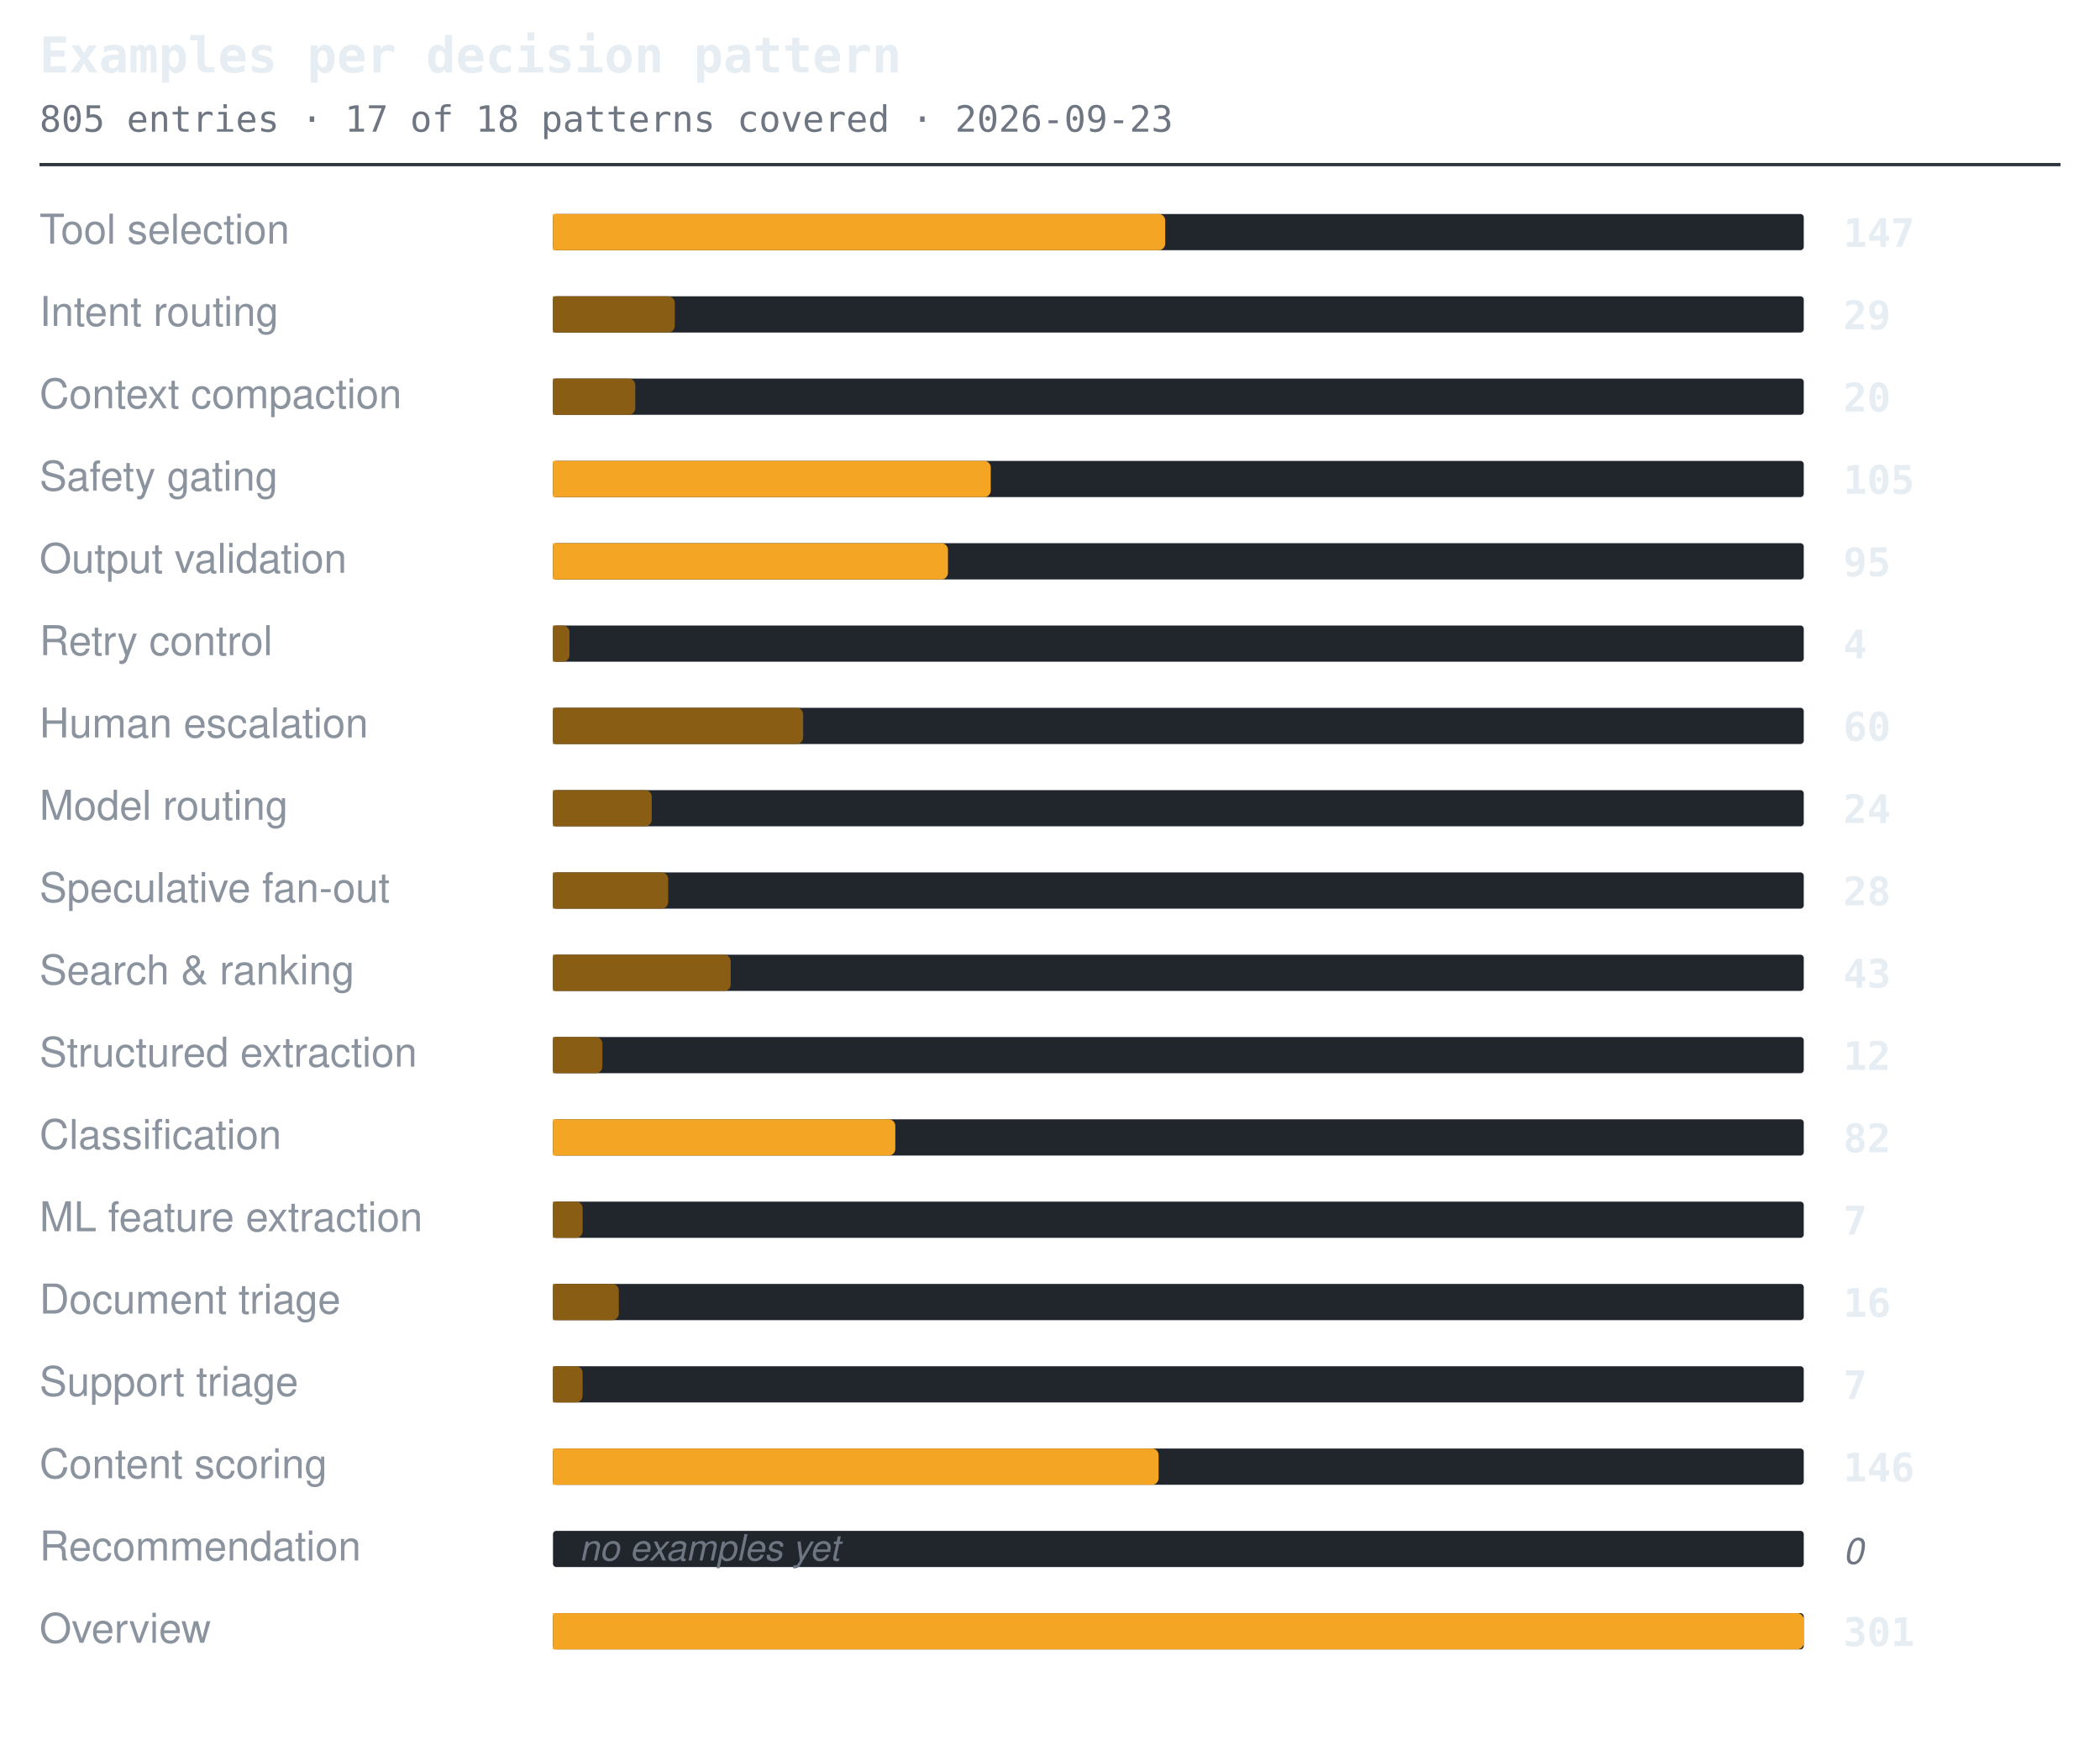
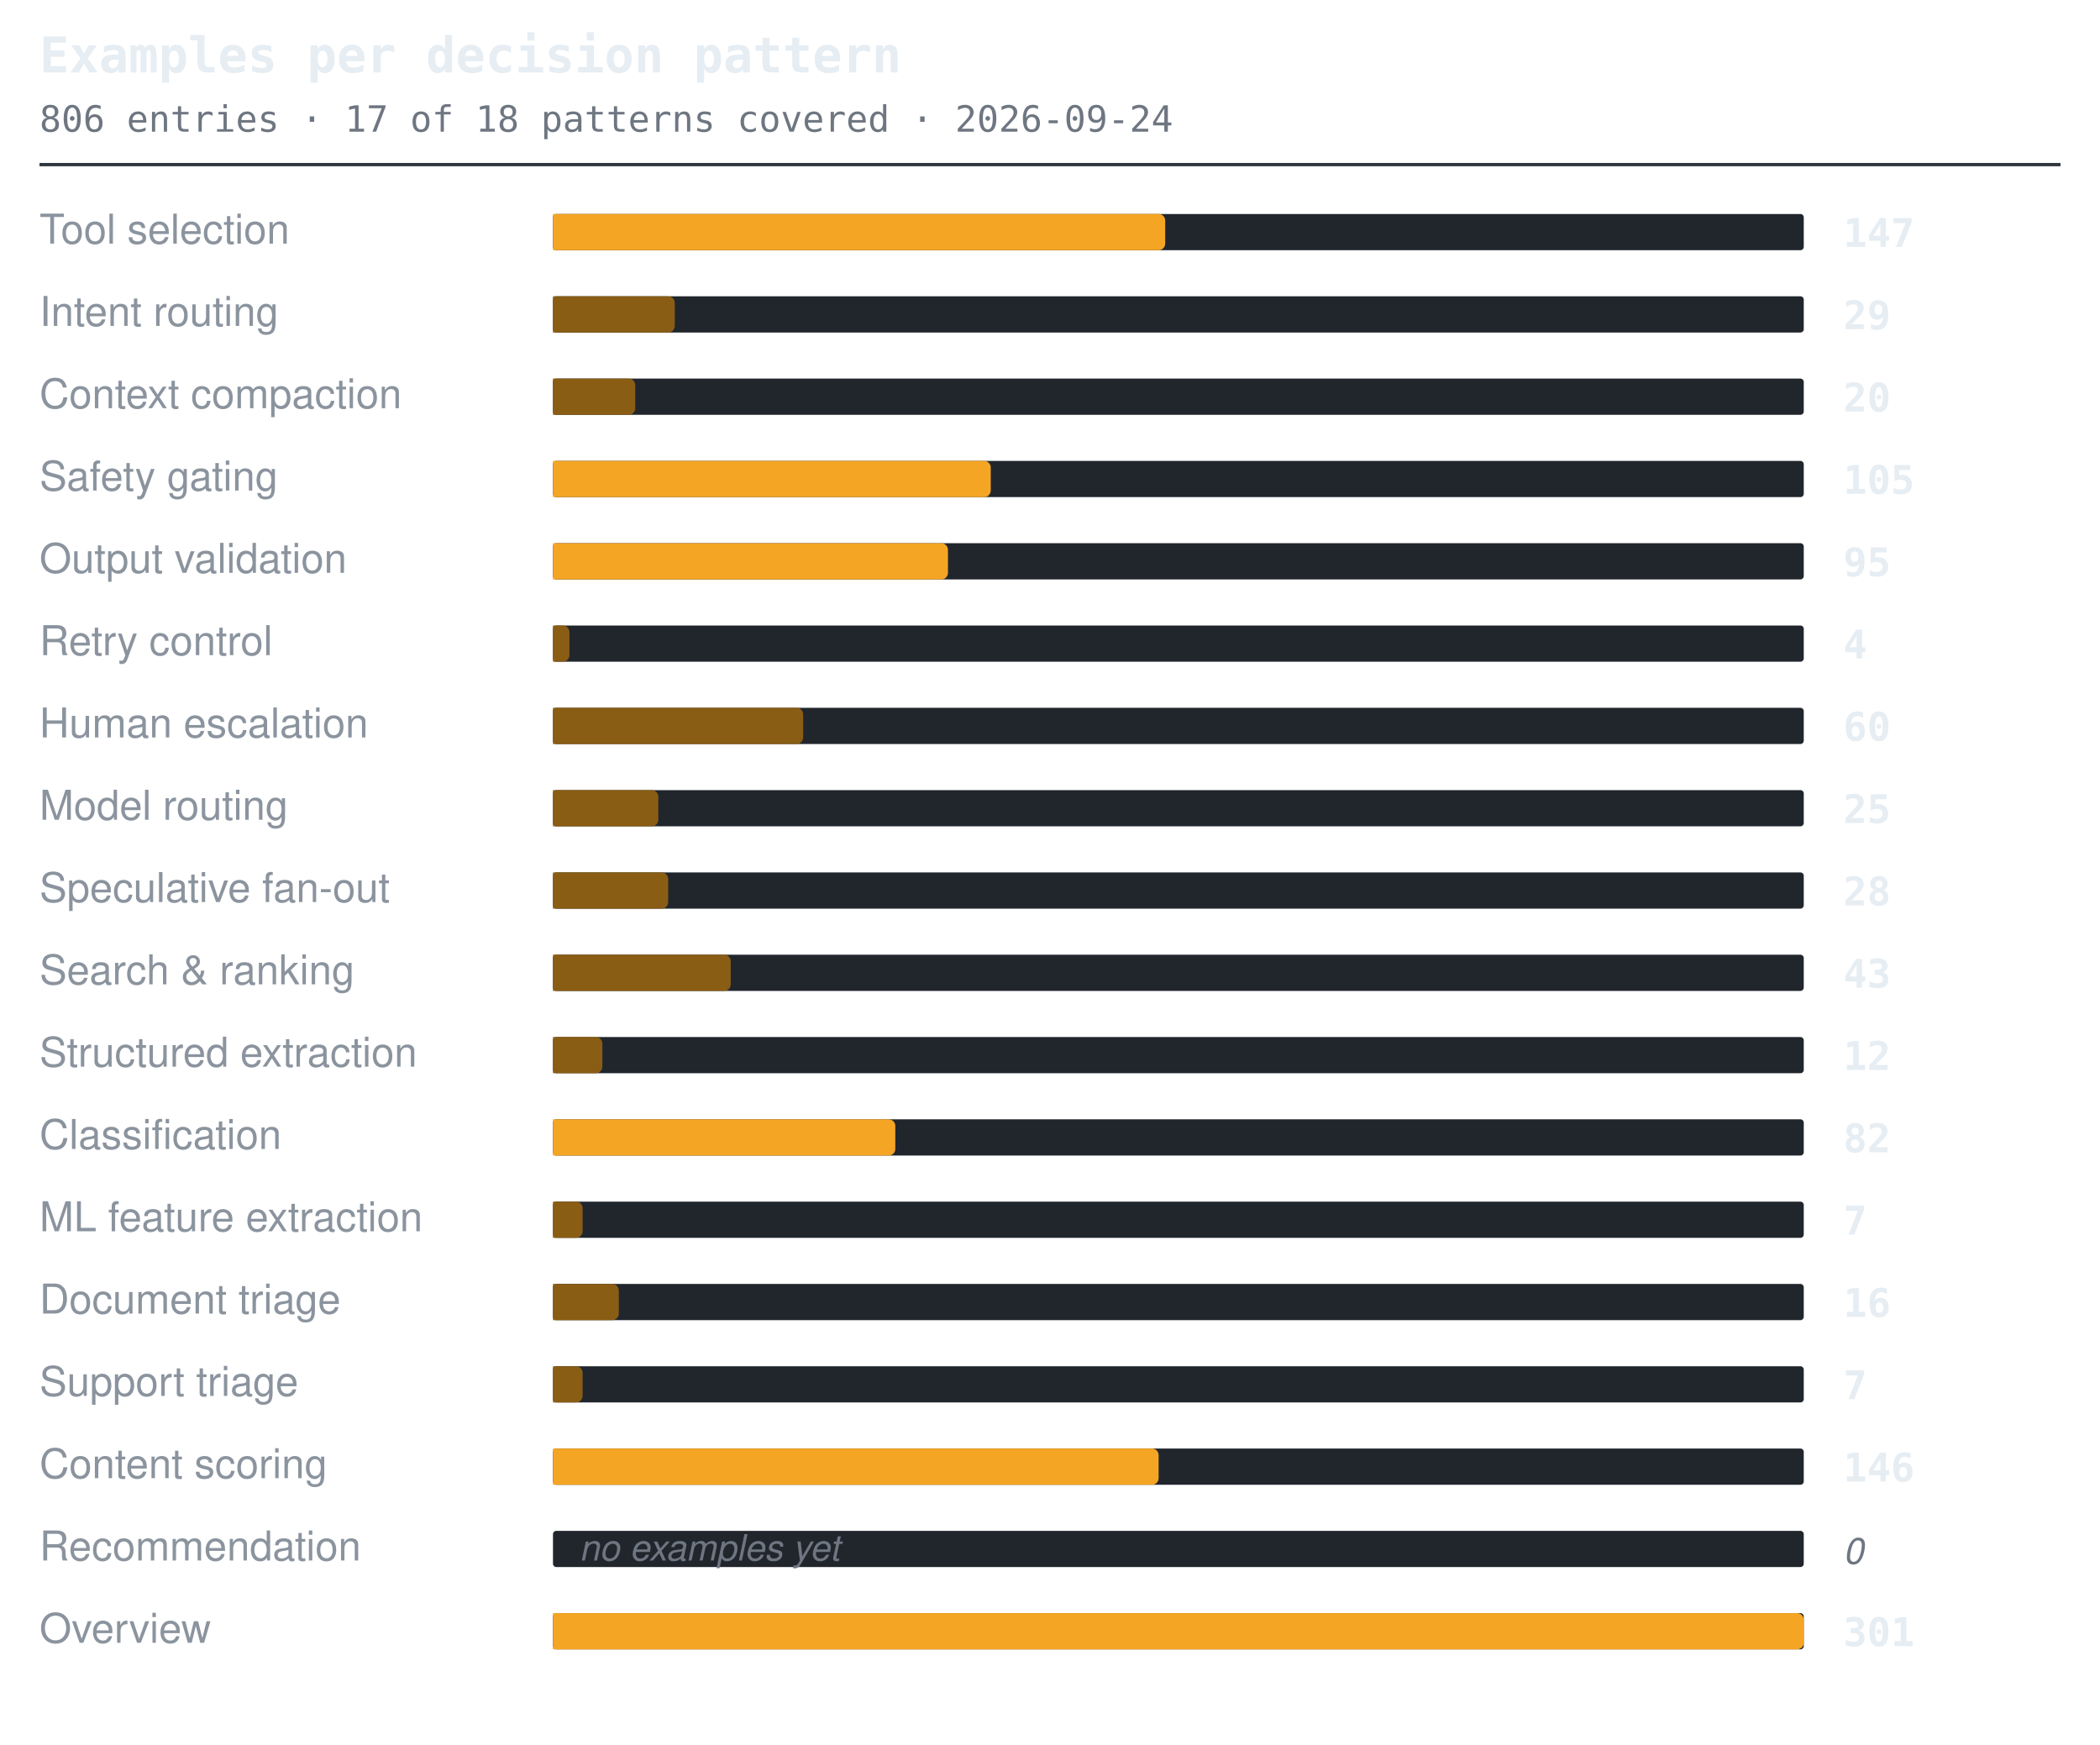
<svg xmlns="http://www.w3.org/2000/svg" width="638" height="530" viewBox="0 0 638 530" role="img" aria-label="Examples per decision pattern">
  <style>.t{font:600 15px ui-monospace,SFMono-Regular,'SF Mono',Menlo,Consolas,monospace;fill:#e6edf3}.s{font:11px ui-monospace,SFMono-Regular,'SF Mono',Menlo,Consolas,monospace;fill:#6e7681}.l{font:12.5px -apple-system,BlinkMacSystemFont,'Segoe UI',Helvetica,Arial,sans-serif;fill:#8b949e}.n{font:600 12px ui-monospace,SFMono-Regular,'SF Mono',Menlo,Consolas,monospace;fill:#e6edf3}.g{font:italic 11px -apple-system,BlinkMacSystemFont,'Segoe UI',Helvetica,Arial,sans-serif;fill:#6e7681}</style>
  <text x="12" y="22" class="t">Examples per decision pattern</text>
-   <text x="12" y="40" class="s">805 entries · 17 of 18 patterns covered · 2026-09-23</text>
+   <text x="12" y="40" class="s">806 entries · 17 of 18 patterns covered · 2026-09-24</text>
  <line x1="12" y1="50" x2="626" y2="50" stroke="#30363d" stroke-width="1" />
  <text x="12" y="74" class="l">Tool selection</text>
  <rect x="168" y="65" width="380" height="11" rx="1" fill="#21262d" />
  <path d="M168 65h184a2 2 0 0 1 2 2v7a2 2 0 0 1-2 2h-184z" fill="#f5a524" />
  <text x="560" y="75" class="n">147</text>
  <text x="12" y="99" class="l">Intent routing</text>
  <rect x="168" y="90" width="380" height="11" rx="1" fill="#21262d" />
  <path d="M168 90h35a2 2 0 0 1 2 2v7a2 2 0 0 1-2 2h-35z" fill="#8a5d14" />
  <text x="560" y="100" class="n">29</text>
  <text x="12" y="124" class="l">Context compaction</text>
  <rect x="168" y="115" width="380" height="11" rx="1" fill="#21262d" />
  <path d="M168 115h23a2 2 0 0 1 2 2v7a2 2 0 0 1-2 2h-23z" fill="#8a5d14" />
  <text x="560" y="125" class="n">20</text>
  <text x="12" y="149" class="l">Safety gating</text>
  <rect x="168" y="140" width="380" height="11" rx="1" fill="#21262d" />
  <path d="M168 140h131a2 2 0 0 1 2 2v7a2 2 0 0 1-2 2h-131z" fill="#f5a524" />
  <text x="560" y="150" class="n">105</text>
  <text x="12" y="174" class="l">Output validation</text>
  <rect x="168" y="165" width="380" height="11" rx="1" fill="#21262d" />
  <path d="M168 165h118a2 2 0 0 1 2 2v7a2 2 0 0 1-2 2h-118z" fill="#f5a524" />
  <text x="560" y="175" class="n">95</text>
  <text x="12" y="199" class="l">Retry control</text>
  <rect x="168" y="190" width="380" height="11" rx="1" fill="#21262d" />
  <path d="M168 190h3a2 2 0 0 1 2 2v7a2 2 0 0 1-2 2h-3z" fill="#8a5d14" />
  <text x="560" y="200" class="n">4</text>
  <text x="12" y="224" class="l">Human escalation</text>
  <rect x="168" y="215" width="380" height="11" rx="1" fill="#21262d" />
  <path d="M168 215h74a2 2 0 0 1 2 2v7a2 2 0 0 1-2 2h-74z" fill="#8a5d14" />
  <text x="560" y="225" class="n">60</text>
  <text x="12" y="249" class="l">Model routing</text>
  <rect x="168" y="240" width="380" height="11" rx="1" fill="#21262d" />
-   <path d="M168 240h28a2 2 0 0 1 2 2v7a2 2 0 0 1-2 2h-28z" fill="#8a5d14" />
-   <text x="560" y="250" class="n">24</text>
+   <path d="M168 240h30a2 2 0 0 1 2 2v7a2 2 0 0 1-2 2h-30z" fill="#8a5d14" />
+   <text x="560" y="250" class="n">25</text>
  <text x="12" y="274" class="l">Speculative fan-out</text>
  <rect x="168" y="265" width="380" height="11" rx="1" fill="#21262d" />
  <path d="M168 265h33a2 2 0 0 1 2 2v7a2 2 0 0 1-2 2h-33z" fill="#8a5d14" />
  <text x="560" y="275" class="n">28</text>
  <text x="12" y="299" class="l">Search &amp; ranking</text>
  <rect x="168" y="290" width="380" height="11" rx="1" fill="#21262d" />
  <path d="M168 290h52a2 2 0 0 1 2 2v7a2 2 0 0 1-2 2h-52z" fill="#8a5d14" />
  <text x="560" y="300" class="n">43</text>
  <text x="12" y="324" class="l">Structured extraction</text>
  <rect x="168" y="315" width="380" height="11" rx="1" fill="#21262d" />
  <path d="M168 315h13a2 2 0 0 1 2 2v7a2 2 0 0 1-2 2h-13z" fill="#8a5d14" />
  <text x="560" y="325" class="n">12</text>
  <text x="12" y="349" class="l">Classification</text>
  <rect x="168" y="340" width="380" height="11" rx="1" fill="#21262d" />
  <path d="M168 340h102a2 2 0 0 1 2 2v7a2 2 0 0 1-2 2h-102z" fill="#f5a524" />
  <text x="560" y="350" class="n">82</text>
  <text x="12" y="374" class="l">ML feature extraction</text>
  <rect x="168" y="365" width="380" height="11" rx="1" fill="#21262d" />
  <path d="M168 365h7a2 2 0 0 1 2 2v7a2 2 0 0 1-2 2h-7z" fill="#8a5d14" />
  <text x="560" y="375" class="n">7</text>
  <text x="12" y="399" class="l">Document triage</text>
  <rect x="168" y="390" width="380" height="11" rx="1" fill="#21262d" />
  <path d="M168 390h18a2 2 0 0 1 2 2v7a2 2 0 0 1-2 2h-18z" fill="#8a5d14" />
  <text x="560" y="400" class="n">16</text>
  <text x="12" y="424" class="l">Support triage</text>
  <rect x="168" y="415" width="380" height="11" rx="1" fill="#21262d" />
  <path d="M168 415h7a2 2 0 0 1 2 2v7a2 2 0 0 1-2 2h-7z" fill="#8a5d14" />
  <text x="560" y="425" class="n">7</text>
  <text x="12" y="449" class="l">Content scoring</text>
  <rect x="168" y="440" width="380" height="11" rx="1" fill="#21262d" />
  <path d="M168 440h182a2 2 0 0 1 2 2v7a2 2 0 0 1-2 2h-182z" fill="#f5a524" />
  <text x="560" y="450" class="n">146</text>
  <text x="12" y="474" class="l">Recommendation</text>
  <rect x="168" y="465" width="380" height="11" rx="1" fill="#21262d" />
  <text x="176" y="474" class="g">no examples yet</text>
  <text x="560" y="475" class="g">0</text>
  <text x="12" y="499" class="l">Overview</text>
  <rect x="168" y="490" width="380" height="11" rx="1" fill="#21262d" />
  <path d="M168 490h378a2 2 0 0 1 2 2v7a2 2 0 0 1-2 2h-378z" fill="#f5a524" />
  <text x="560" y="500" class="n">301</text>
</svg>
